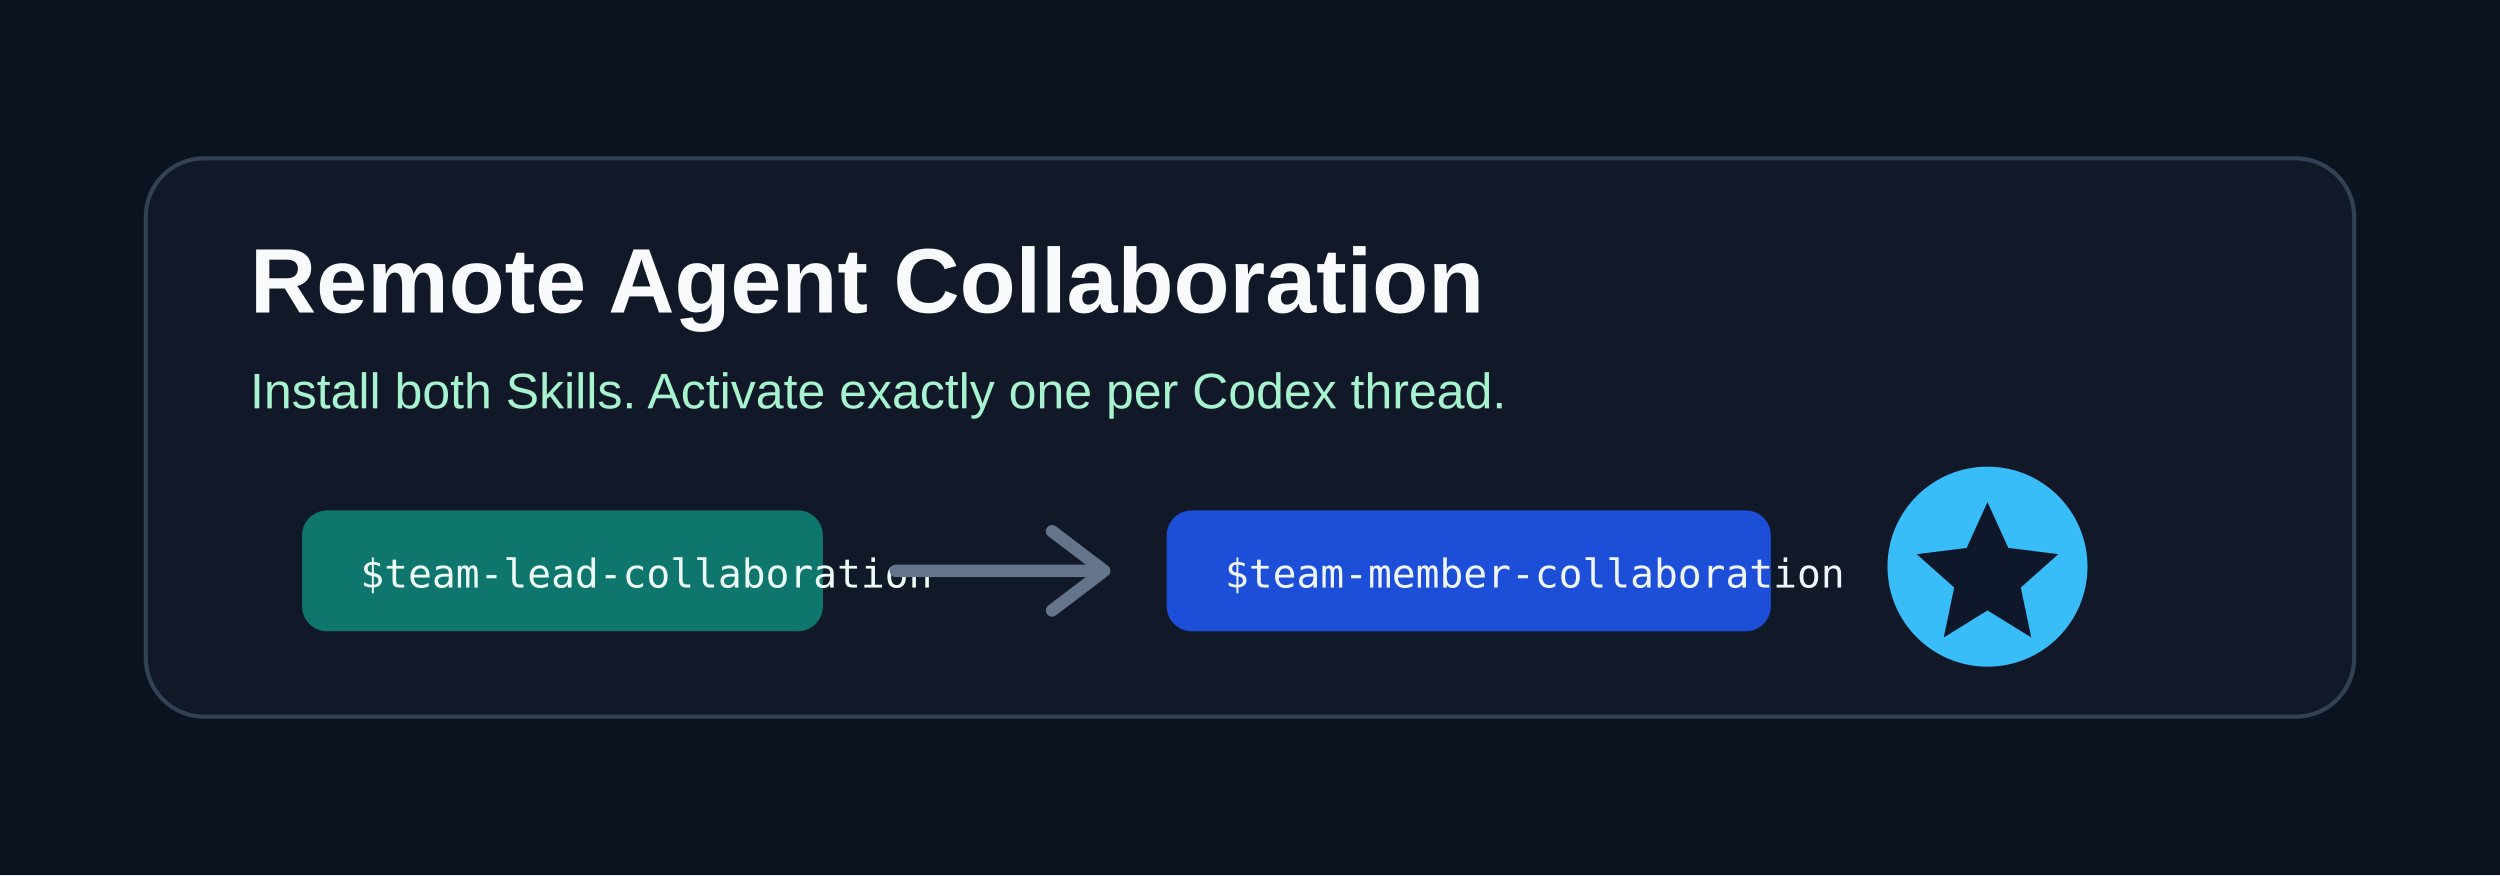
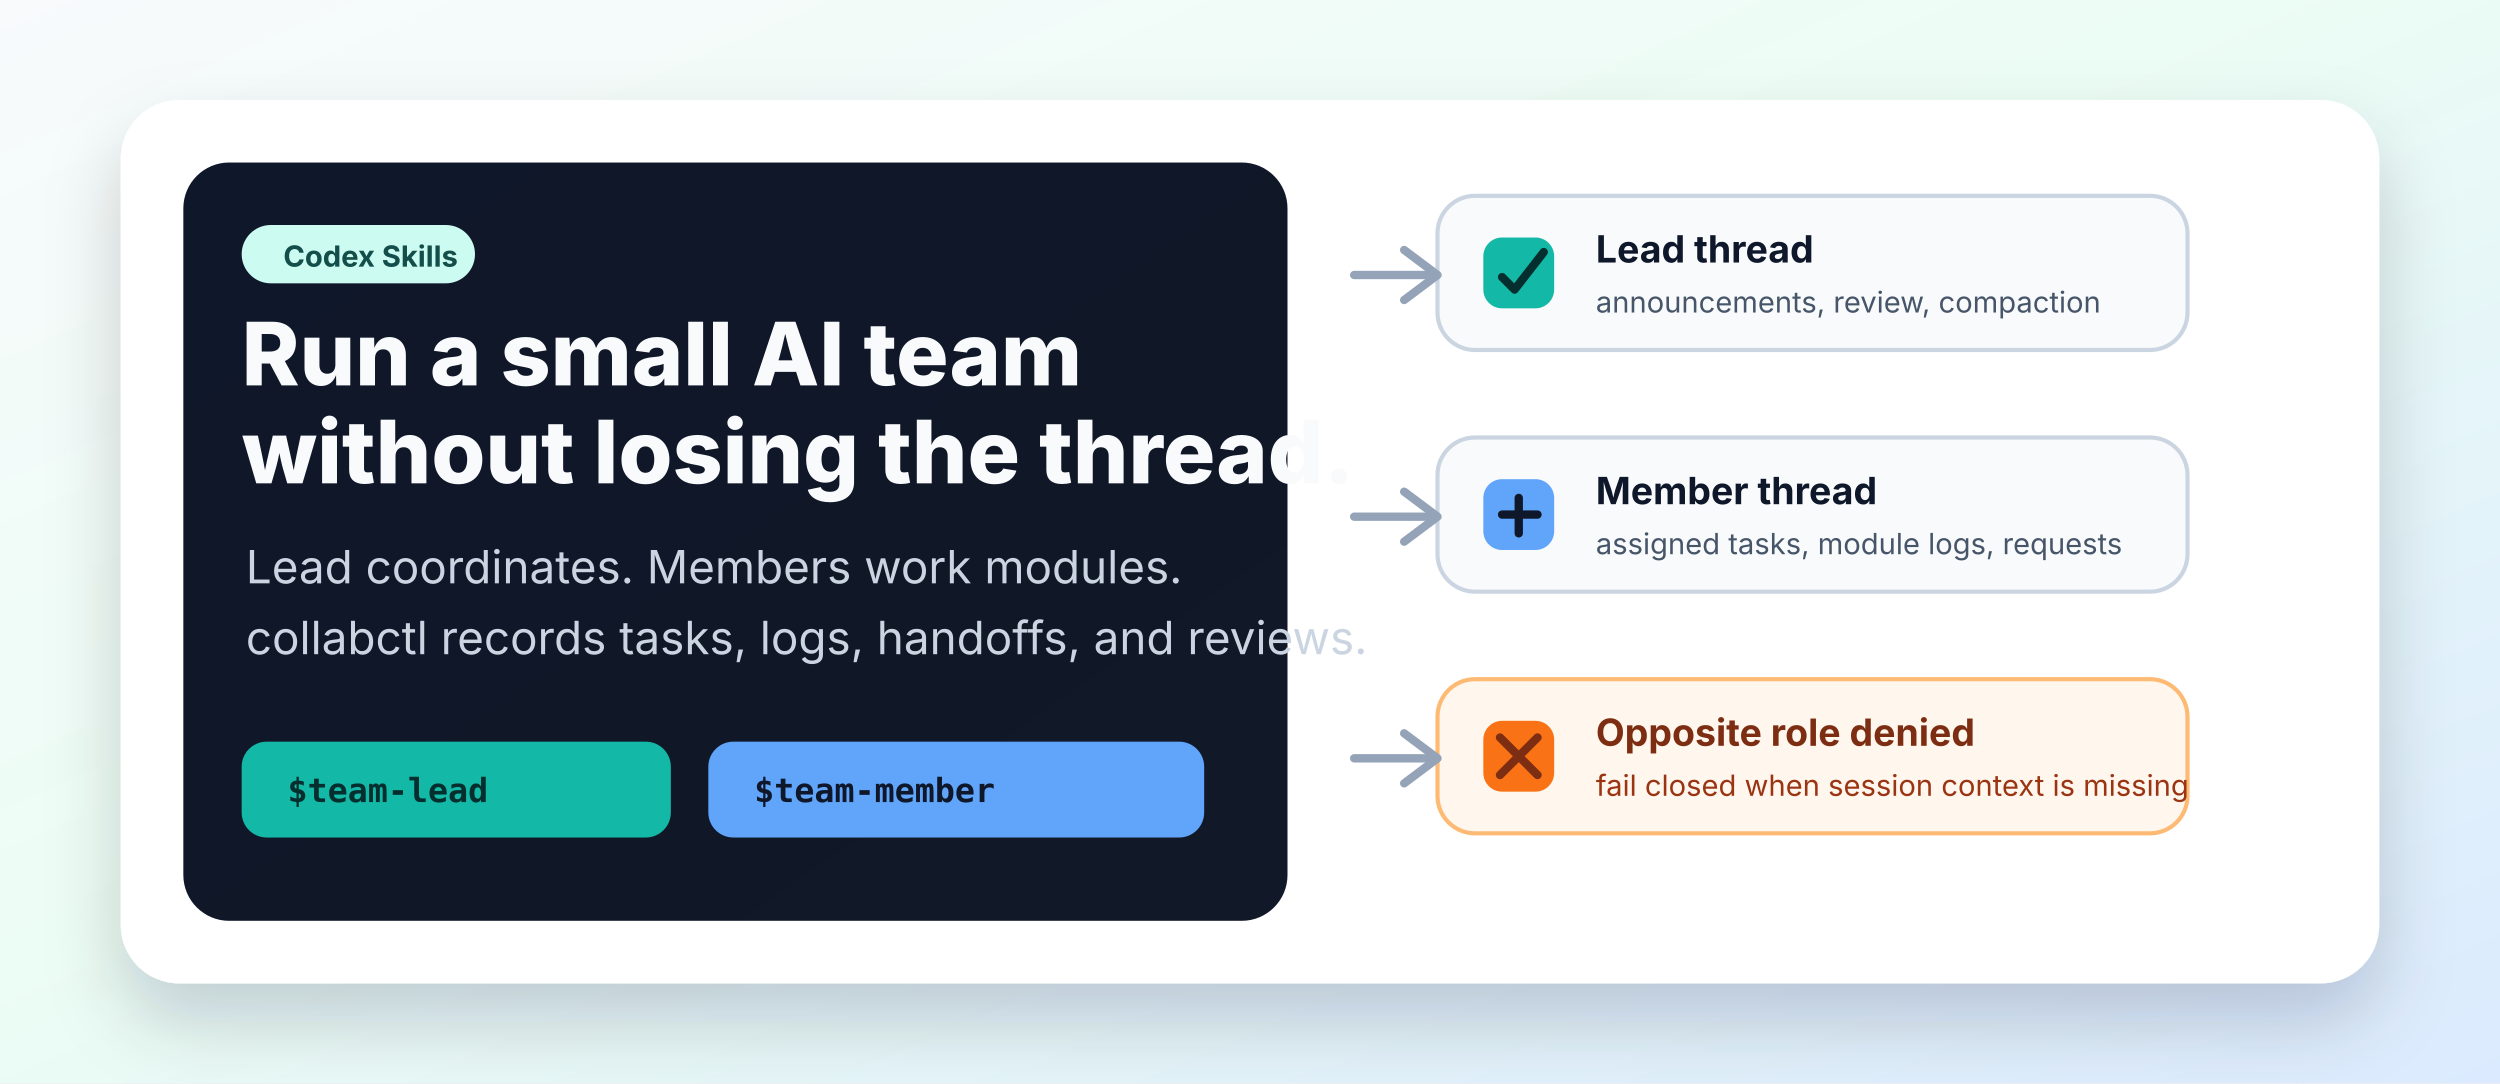
- <svg xmlns="http://www.w3.org/2000/svg" width="1200" height="420" viewBox="0 0 1200 420" role="img" aria-label="Remote Agent Collaboration hero">
-   <rect width="1200" height="420" fill="#0B1220" />
-   <rect x="70" y="76" width="1060" height="268" rx="28" fill="#111827" stroke="#334155" stroke-width="2" />
-   <text x="120" y="150" fill="#F8FAFC" font-size="44" font-family="Arial, sans-serif" font-weight="700">Remote Agent Collaboration</text>
-   <text x="120" y="196" fill="#A7F3D0" font-size="24" font-family="Arial, sans-serif">Install both Skills. Activate exactly one per Codex thread.</text>
-   <g transform="translate(145 245)">
-     <rect width="250" height="58" rx="12" fill="#0F766E" />
-     <text x="28" y="37" fill="#ECFDF5" font-size="19" font-family="Consolas, monospace">$team-lead-collaboration</text>
+ <svg xmlns="http://www.w3.org/2000/svg" width="1200" height="520" viewBox="0 0 1200 520" role="img" aria-label="Remote Agent Collaboration hero">
+   <defs>
+     <linearGradient id="bg" x1="0" y1="0" x2="1" y2="1">
+       <stop offset="0" stop-color="#F8FAFC" />
+       <stop offset="0.45" stop-color="#ECFDF5" />
+       <stop offset="1" stop-color="#DBEAFE" />
+     </linearGradient>
+     <linearGradient id="panel" x1="0" y1="0" x2="1" y2="1">
+       <stop offset="0" stop-color="#0F172A" />
+       <stop offset="1" stop-color="#111827" />
+     </linearGradient>
+     <filter id="shadow" x="-10%" y="-10%" width="120%" height="130%">
+       <feDropShadow dx="0" dy="18" stdDeviation="18" flood-color="#0F172A" flood-opacity="0.18" />
+     </filter>
+   </defs>
+   <rect width="1200" height="520" fill="url(#bg)" />
+   <rect x="58" y="48" width="1084" height="424" rx="28" fill="#FFFFFF" filter="url(#shadow)" />
+   <rect x="88" y="78" width="530" height="364" rx="22" fill="url(#panel)" />
+   <rect x="116" y="108" width="112" height="28" rx="14" fill="#CCFBF1" />
+   <text x="136" y="128" fill="#134E4A" font-size="14" font-family="Inter, Segoe UI, Arial, sans-serif" font-weight="700">Codex Skills</text>
+   <text x="116" y="185" fill="#F8FAFC" font-size="42" font-family="Inter, Segoe UI, Arial, sans-serif" font-weight="800">Run a small AI team</text>
+   <text x="116" y="232" fill="#F8FAFC" font-size="42" font-family="Inter, Segoe UI, Arial, sans-serif" font-weight="800">without losing the thread.</text>
+   <text x="118" y="280" fill="#CBD5E1" font-size="22" font-family="Inter, Segoe UI, Arial, sans-serif">Lead coordinates. Members work modules.</text>
+   <text x="118" y="314" fill="#CBD5E1" font-size="22" font-family="Inter, Segoe UI, Arial, sans-serif">collabctl records tasks, logs, handoffs, and reviews.</text>
+   <g transform="translate(116 356)">
+     <rect width="206" height="46" rx="12" fill="#14B8A6" />
+     <text x="22" y="29" fill="#042F2E" font-size="16" font-family="Consolas, monospace" font-weight="700">$team-lead</text>
+     <rect x="224" width="238" height="46" rx="12" fill="#60A5FA" />
+     <text x="246" y="29" fill="#0F172A" font-size="16" font-family="Consolas, monospace" font-weight="700">$team-member</text>
  </g>
-   <g transform="translate(430 245)">
-     <path d="M0 29h95" stroke="#64748B" stroke-width="6" stroke-linecap="round" />
-     <path d="M75 10l25 19-25 19" fill="none" stroke="#64748B" stroke-width="6" stroke-linecap="round" stroke-linejoin="round" />
+   <g transform="translate(690 94)">
+     <rect x="0" y="0" width="360" height="74" rx="18" fill="#F8FAFC" stroke="#CBD5E1" stroke-width="2" />
+     <rect x="22" y="20" width="34" height="34" rx="9" fill="#14B8A6" />
+     <path d="M31 39l6 6 14-18" fill="none" stroke="#042F2E" stroke-width="4" stroke-linecap="round" stroke-linejoin="round" />
+     <text x="76" y="32" fill="#0F172A" font-size="18" font-family="Inter, Segoe UI, Arial, sans-serif" font-weight="750">Lead thread</text>
+     <text x="76" y="56" fill="#475569" font-size="14" font-family="Inter, Segoe UI, Arial, sans-serif">announcements, review, compaction</text>
+     <rect x="0" y="116" width="360" height="74" rx="18" fill="#F8FAFC" stroke="#CBD5E1" stroke-width="2" />
+     <rect x="22" y="136" width="34" height="34" rx="9" fill="#60A5FA" />
+     <path d="M31 153h17M39 145v17" stroke="#0F172A" stroke-width="4" stroke-linecap="round" />
+     <text x="76" y="148" fill="#0F172A" font-size="18" font-family="Inter, Segoe UI, Arial, sans-serif" font-weight="750">Member thread</text>
+     <text x="76" y="172" fill="#475569" font-size="14" font-family="Inter, Segoe UI, Arial, sans-serif">assigned tasks, module logs, requests</text>
+     <rect x="0" y="232" width="360" height="74" rx="18" fill="#FFF7ED" stroke="#FDBA74" stroke-width="2" />
+     <rect x="22" y="252" width="34" height="34" rx="9" fill="#F97316" />
+     <path d="M30 260l18 18M48 260l-18 18" stroke="#7C2D12" stroke-width="4" stroke-linecap="round" />
+     <text x="76" y="264" fill="#7C2D12" font-size="18" font-family="Inter, Segoe UI, Arial, sans-serif" font-weight="750">Opposite role denied</text>
+     <text x="76" y="288" fill="#9A3412" font-size="14" font-family="Inter, Segoe UI, Arial, sans-serif">fail closed when session context is missing</text>
  </g>
-   <g transform="translate(560 245)">
-     <rect width="290" height="58" rx="12" fill="#1D4ED8" />
-     <text x="28" y="37" fill="#EFF6FF" font-size="19" font-family="Consolas, monospace">$team-member-collaboration</text>
-   </g>
-   <g transform="translate(900 218)">
-     <circle cx="54" cy="54" r="48" fill="#38BDF8" />
-     <path d="M54 23l10 22 24 3-18 16 5 24-21-13-21 13 5-24-18-16 24-3 10-22z" fill="#0F172A" />
-   </g>
+   <path d="M650 132h38M650 248h38M650 364h38" stroke="#94A3B8" stroke-width="4" stroke-linecap="round" />
+   <path d="M674 120l16 12-16 12M674 236l16 12-16 12M674 352l16 12-16 12" fill="none" stroke="#94A3B8" stroke-width="4" stroke-linecap="round" stroke-linejoin="round" />
</svg>
